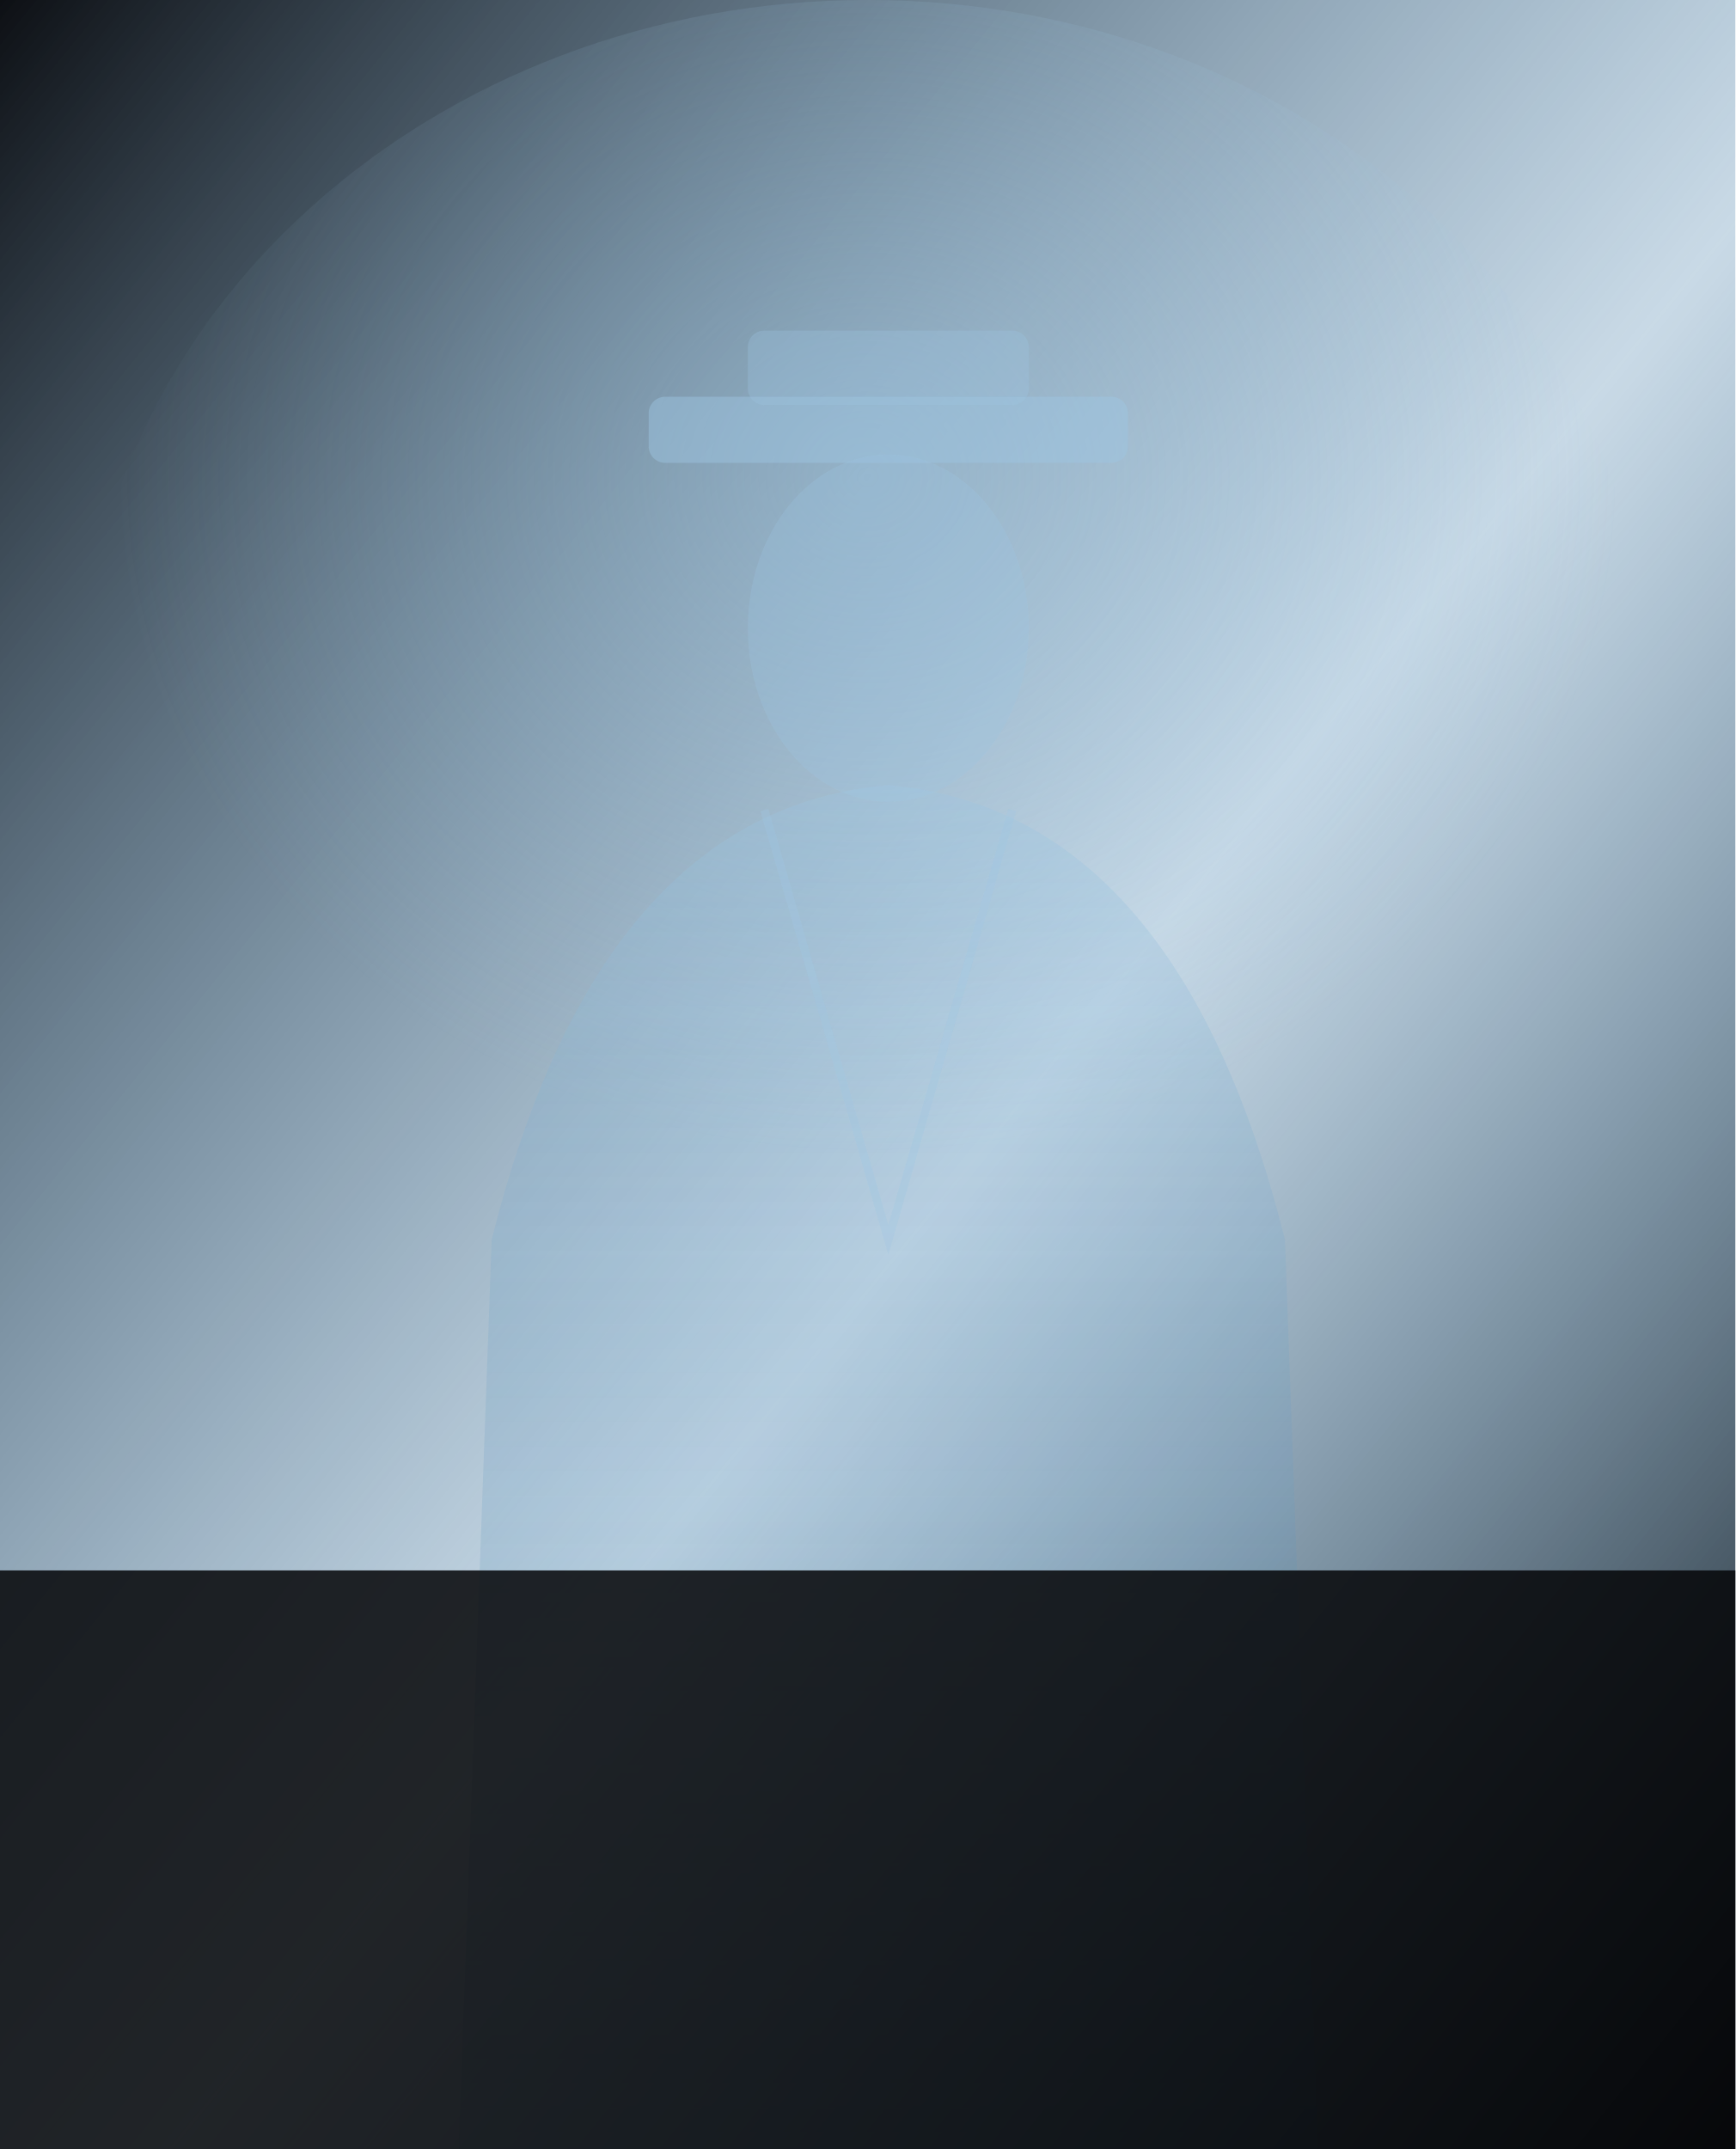
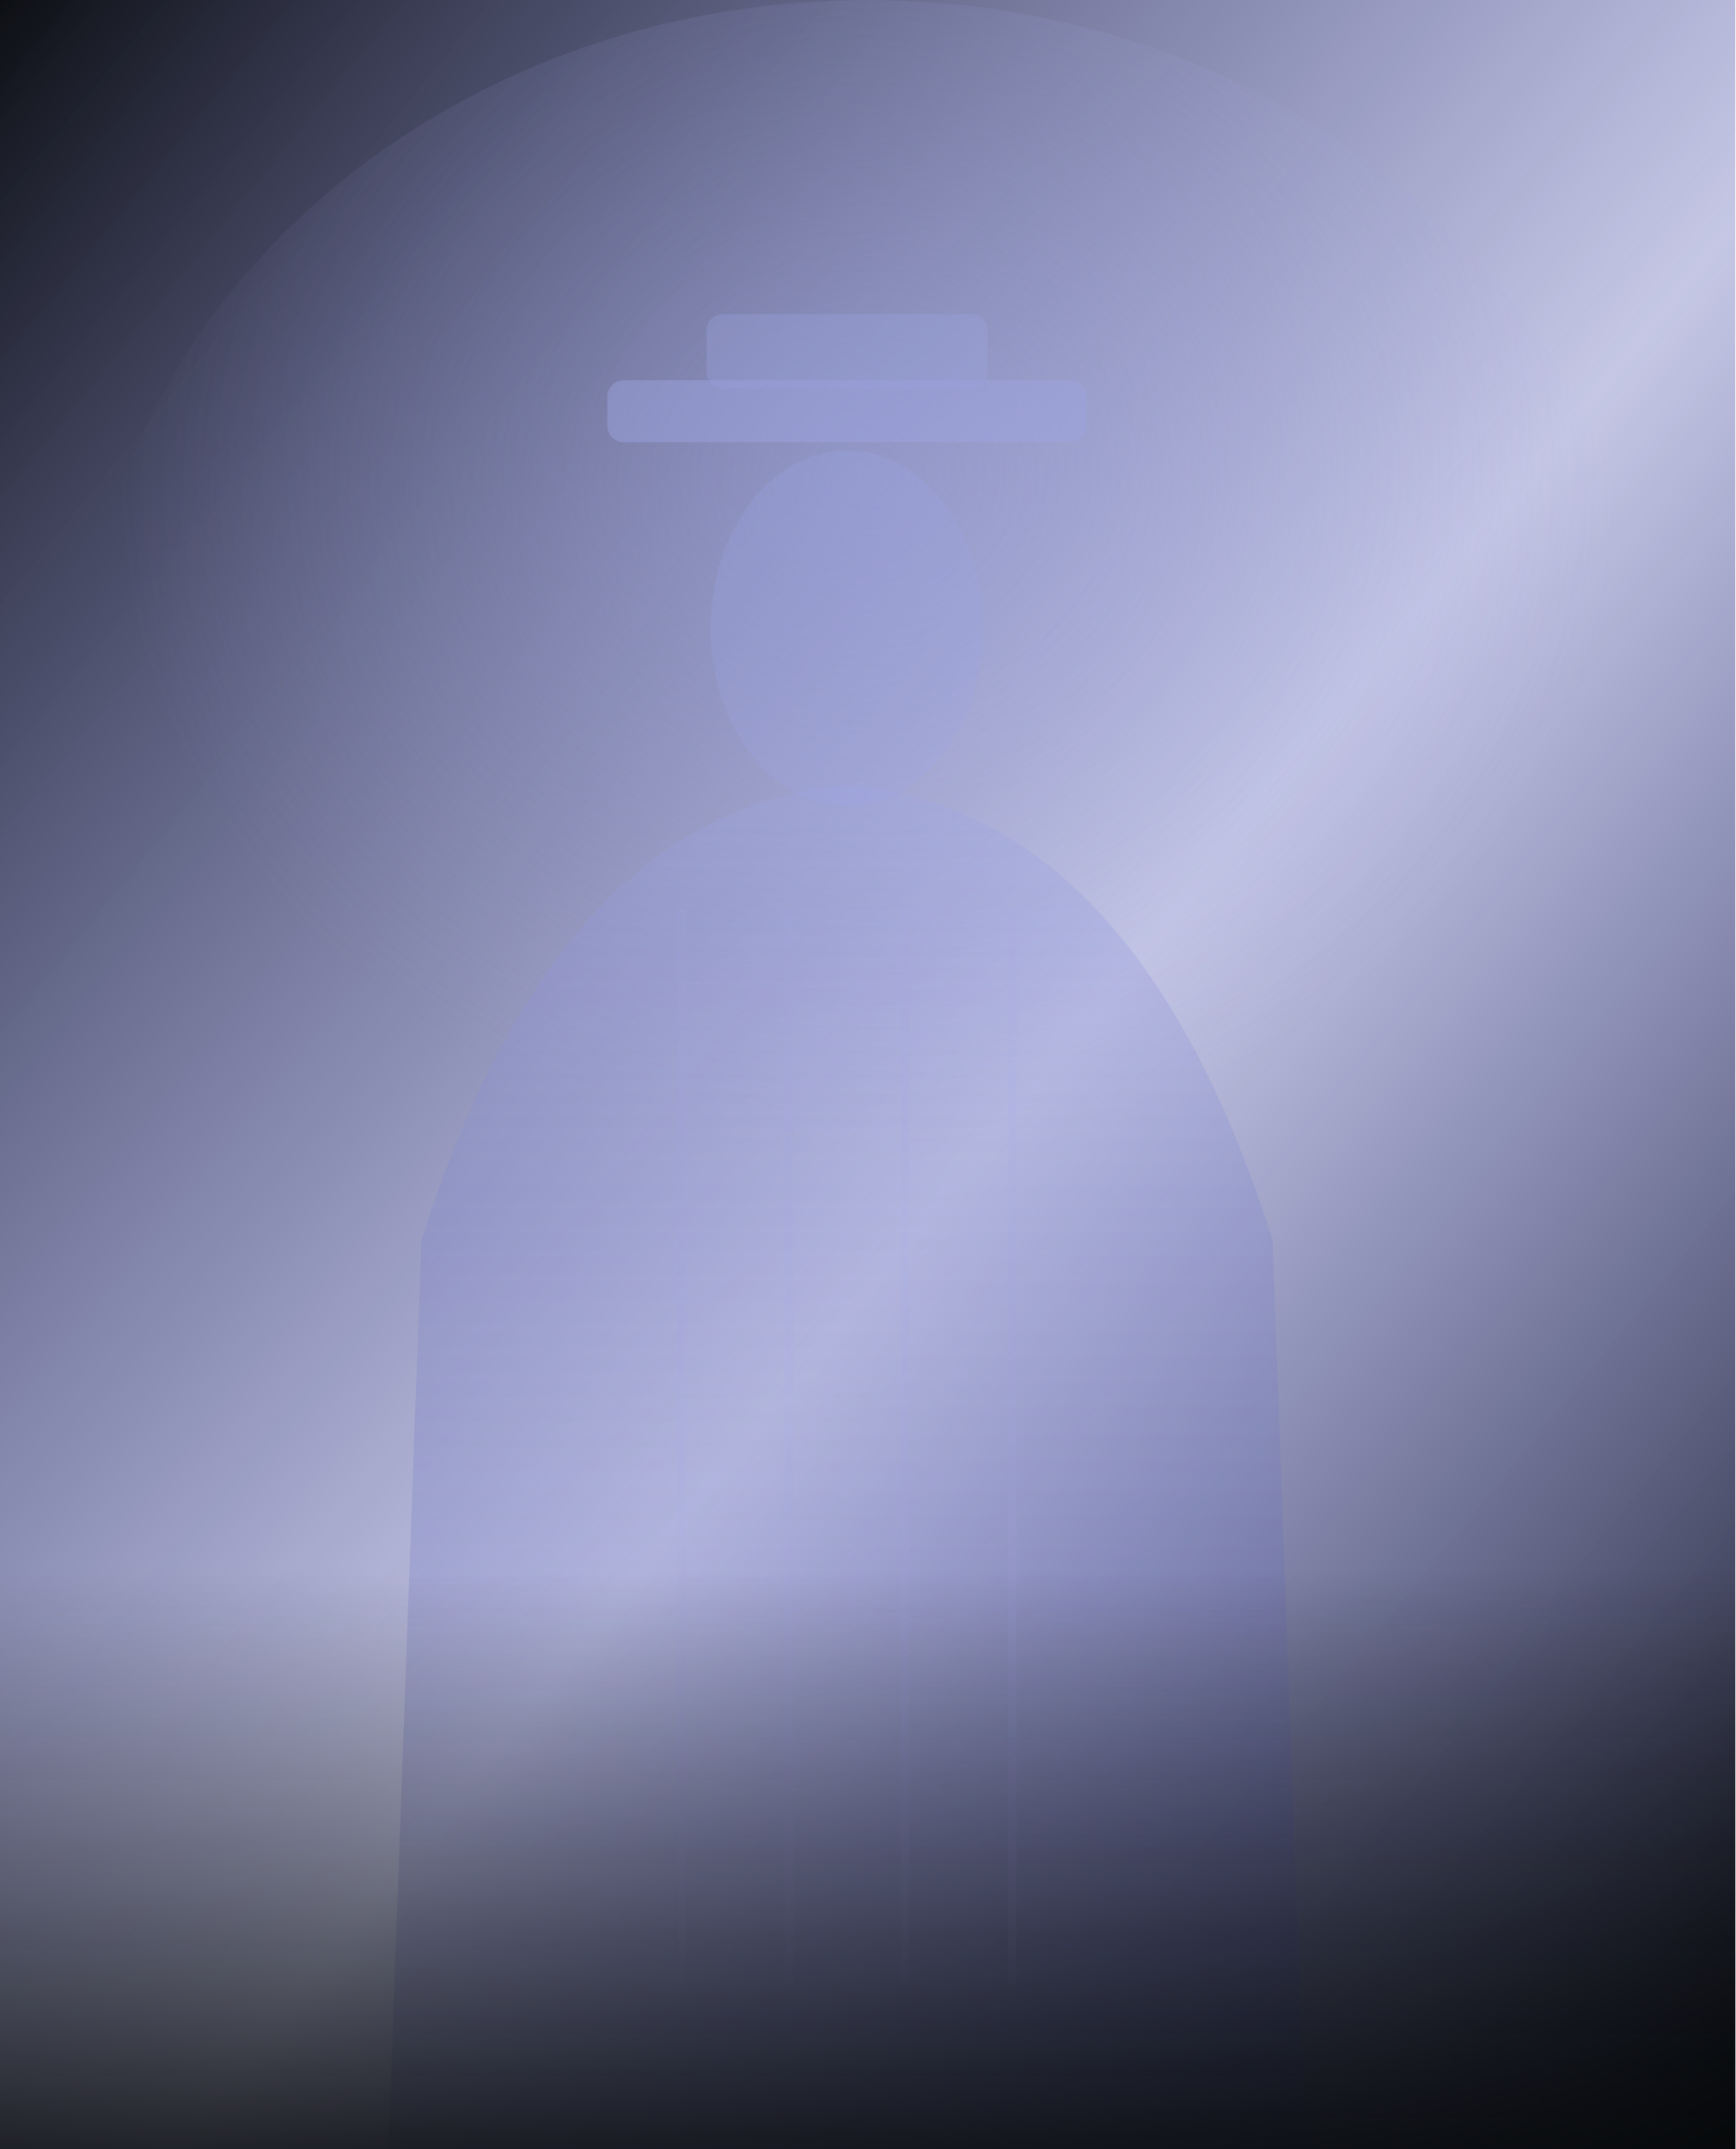
<svg xmlns="http://www.w3.org/2000/svg" viewBox="0 0 420 520" width="420" height="520">
  <defs>
    <linearGradient id="pbg" x1="0" y1="0" x2="1" y2="1">
      <stop offset="0%" stop-color="#0b0d11" />
-       <stop offset="55%" stop-color="rgba(47,111,159,0.26)" />
+       <stop offset="55%" stop-color="rgba(47,55,159,0.28)" />
      <stop offset="100%" stop-color="#07090b" />
    </linearGradient>
    <radialGradient id="pglow" cx="50%" cy="34%" r="48%">
-       <stop offset="0%" stop-color="rgba(158,199,227,0.42)" />
-       <stop offset="100%" stop-color="rgba(158,199,227,0)" />
+       <stop offset="0%" stop-color="rgba(158,165,227,0.44)" />
+       <stop offset="100%" stop-color="rgba(158,165,227,0)" />
    </radialGradient>
    <linearGradient id="robe" x1="0" y1="0" x2="0" y2="1">
-       <stop offset="0%" stop-color="rgba(158,199,227,0.34)" />
-       <stop offset="100%" stop-color="rgba(47,111,159,0.12)" />
+       <stop offset="0%" stop-color="rgba(158,165,227,0.34)" />
+       <stop offset="100%" stop-color="rgba(47,55,159,0.12)" />
+     </linearGradient>
+     <linearGradient id="pbg2" x1="0" y1="0" x2="0" y2="1">
+       <stop offset="0%" stop-color="rgba(6,8,10,0)" />
+       <stop offset="100%" stop-color="rgba(6,8,10,0.86)" />
    </linearGradient>
  </defs>
  <rect width="420" height="520" fill="url(#pbg)" />
  <ellipse cx="210" cy="170" rx="190" ry="170" fill="url(#pglow)" />
-   <g transform="translate(215 0)" opacity="0.9">
-     <rect x="-58" y="96" width="116" height="16" rx="4" fill="rgba(158,199,227,0.5)" />
-     <rect x="-34" y="80" width="68" height="18" rx="4" fill="rgba(158,199,227,0.34)" />
-     <ellipse cx="0" cy="152" rx="34" ry="42" fill="rgba(158,199,227,0.3)" />
-     <path d="M-96 300 Q-70 196 0 190 Q70 196 96 300 L104 520 L-104 520 Z" fill="url(#robe)" />
-     <path d="M-30 196 L0 300 L30 196" fill="none" stroke="rgba(158,199,227,0.35)" stroke-width="2" />
+   <g transform="translate(205 0)" opacity="0.92">
+     <rect x="-58" y="92" width="116" height="15" rx="4" fill="rgba(158,165,227,0.5)" />
+     <rect x="-34" y="76" width="68" height="18" rx="4" fill="rgba(158,165,227,0.34)" />
+     <ellipse cx="0" cy="152" rx="33" ry="43" fill="rgba(158,165,227,0.3)" />
+     <path d="M-103 300 Q-70 196 0 190 Q70 196 103 300 L111 520 L-111 520 Z" fill="url(#robe)" />
+     <path d="M-40 220 L-40 480 M-14 220 L-14 480 M14 220 L14 480 M40 220 L40 480" stroke="rgba(158,165,227,0.12)" stroke-width="2" />
  </g>
-   <rect y="380" width="420" height="140" fill="rgba(6,8,10,0.86)" />
+   <rect y="380" width="420" height="140" fill="url(#pbg2)" />
</svg>
